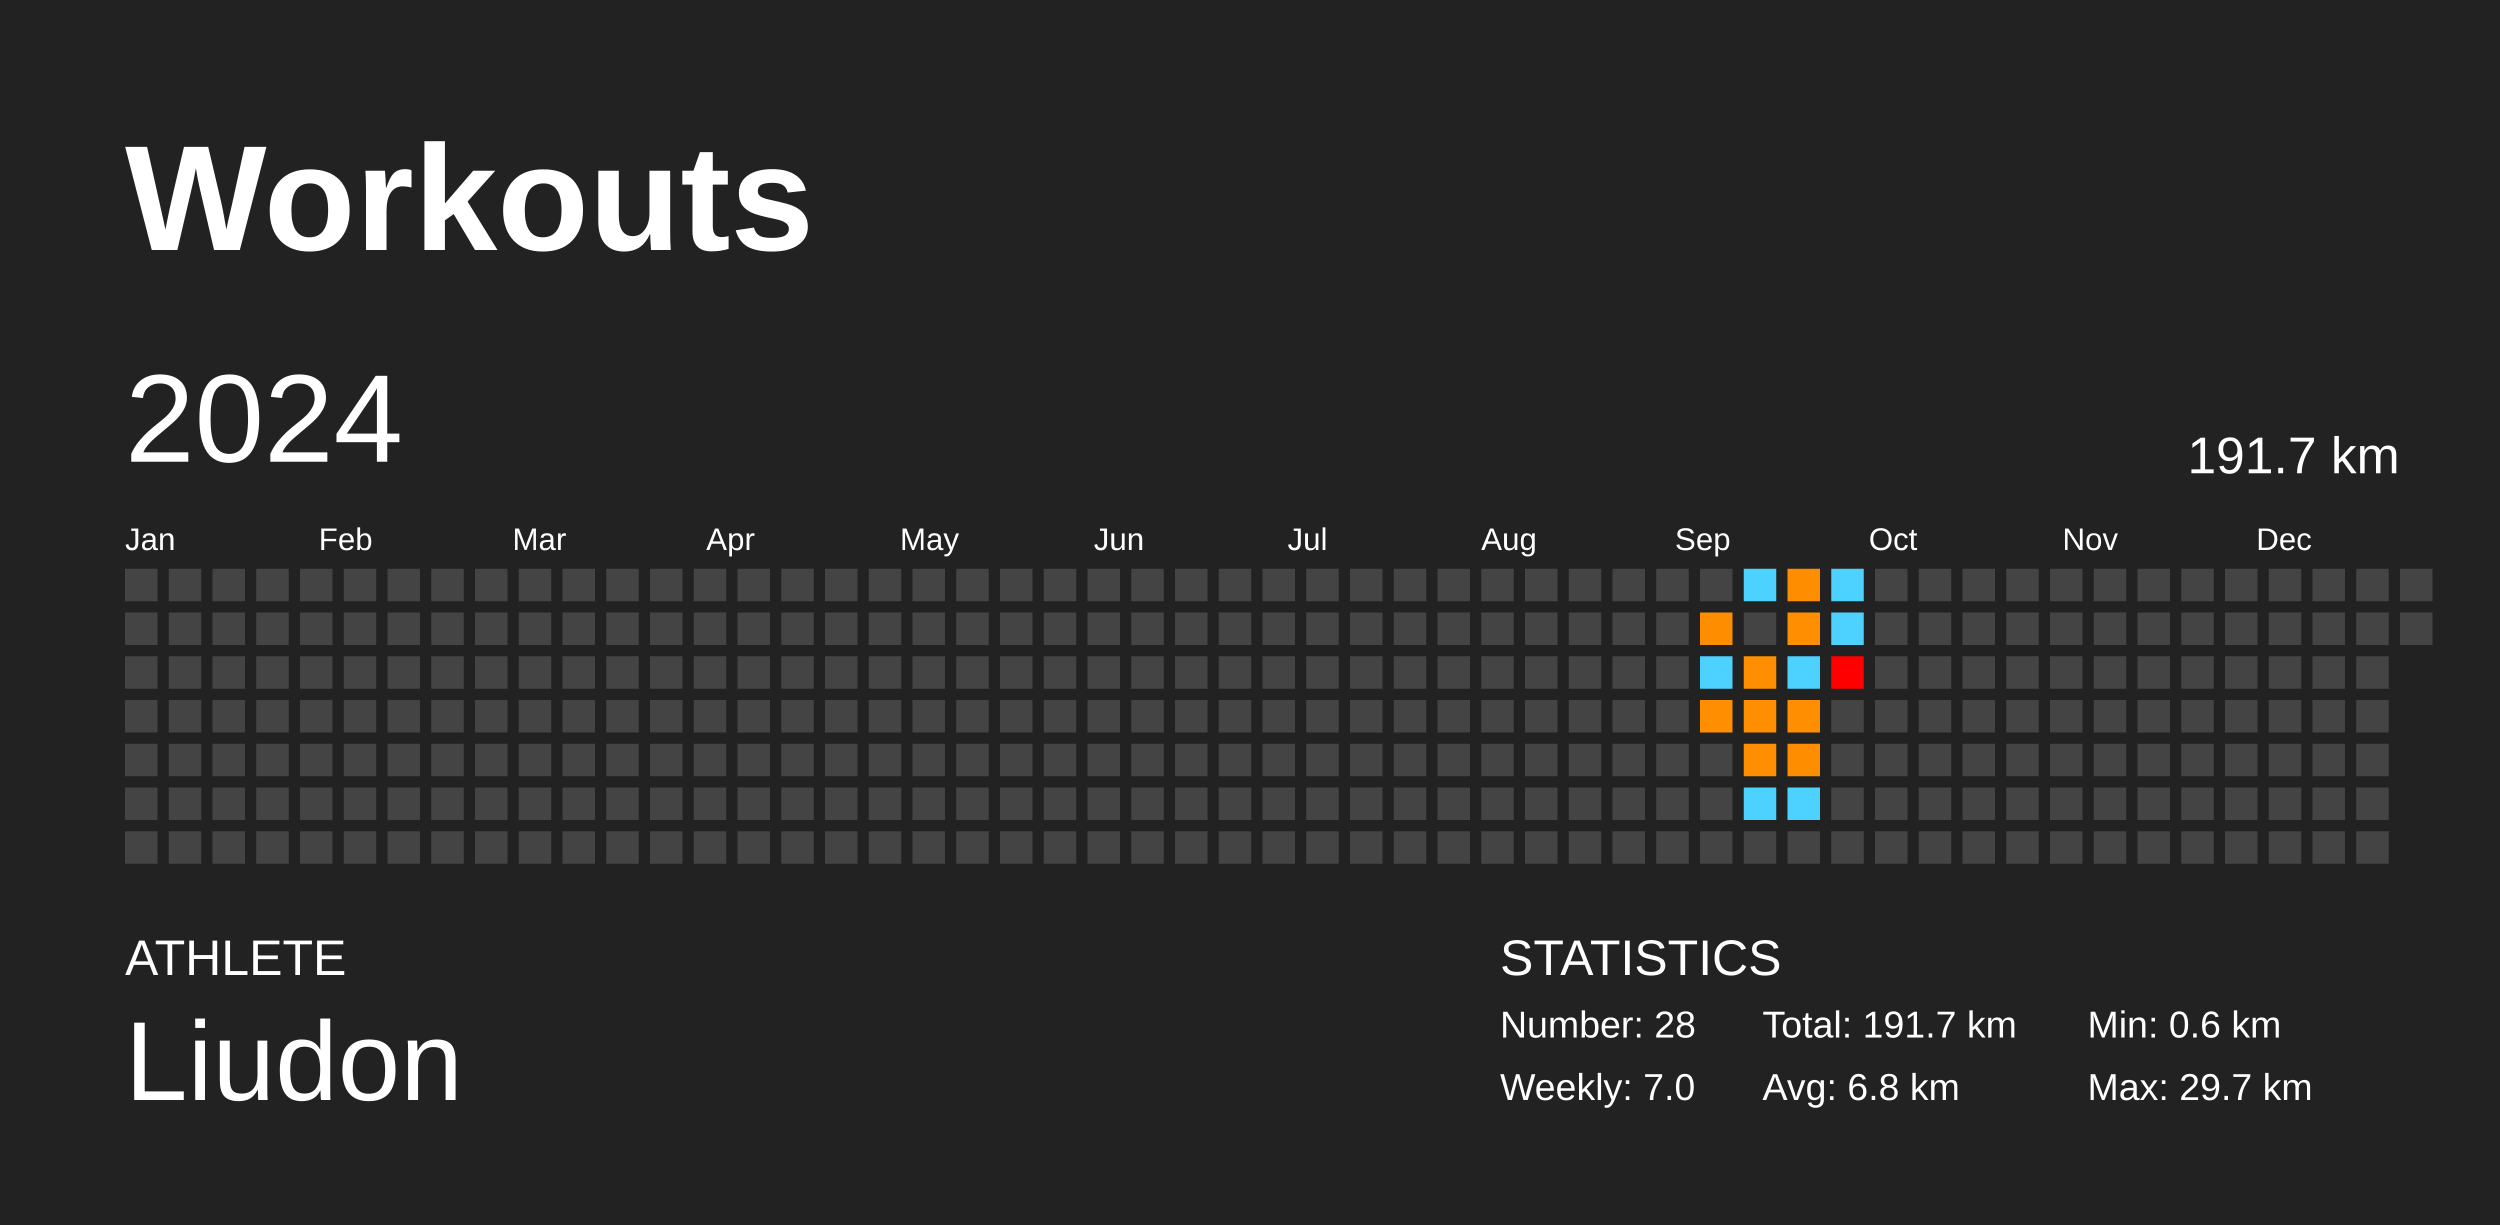
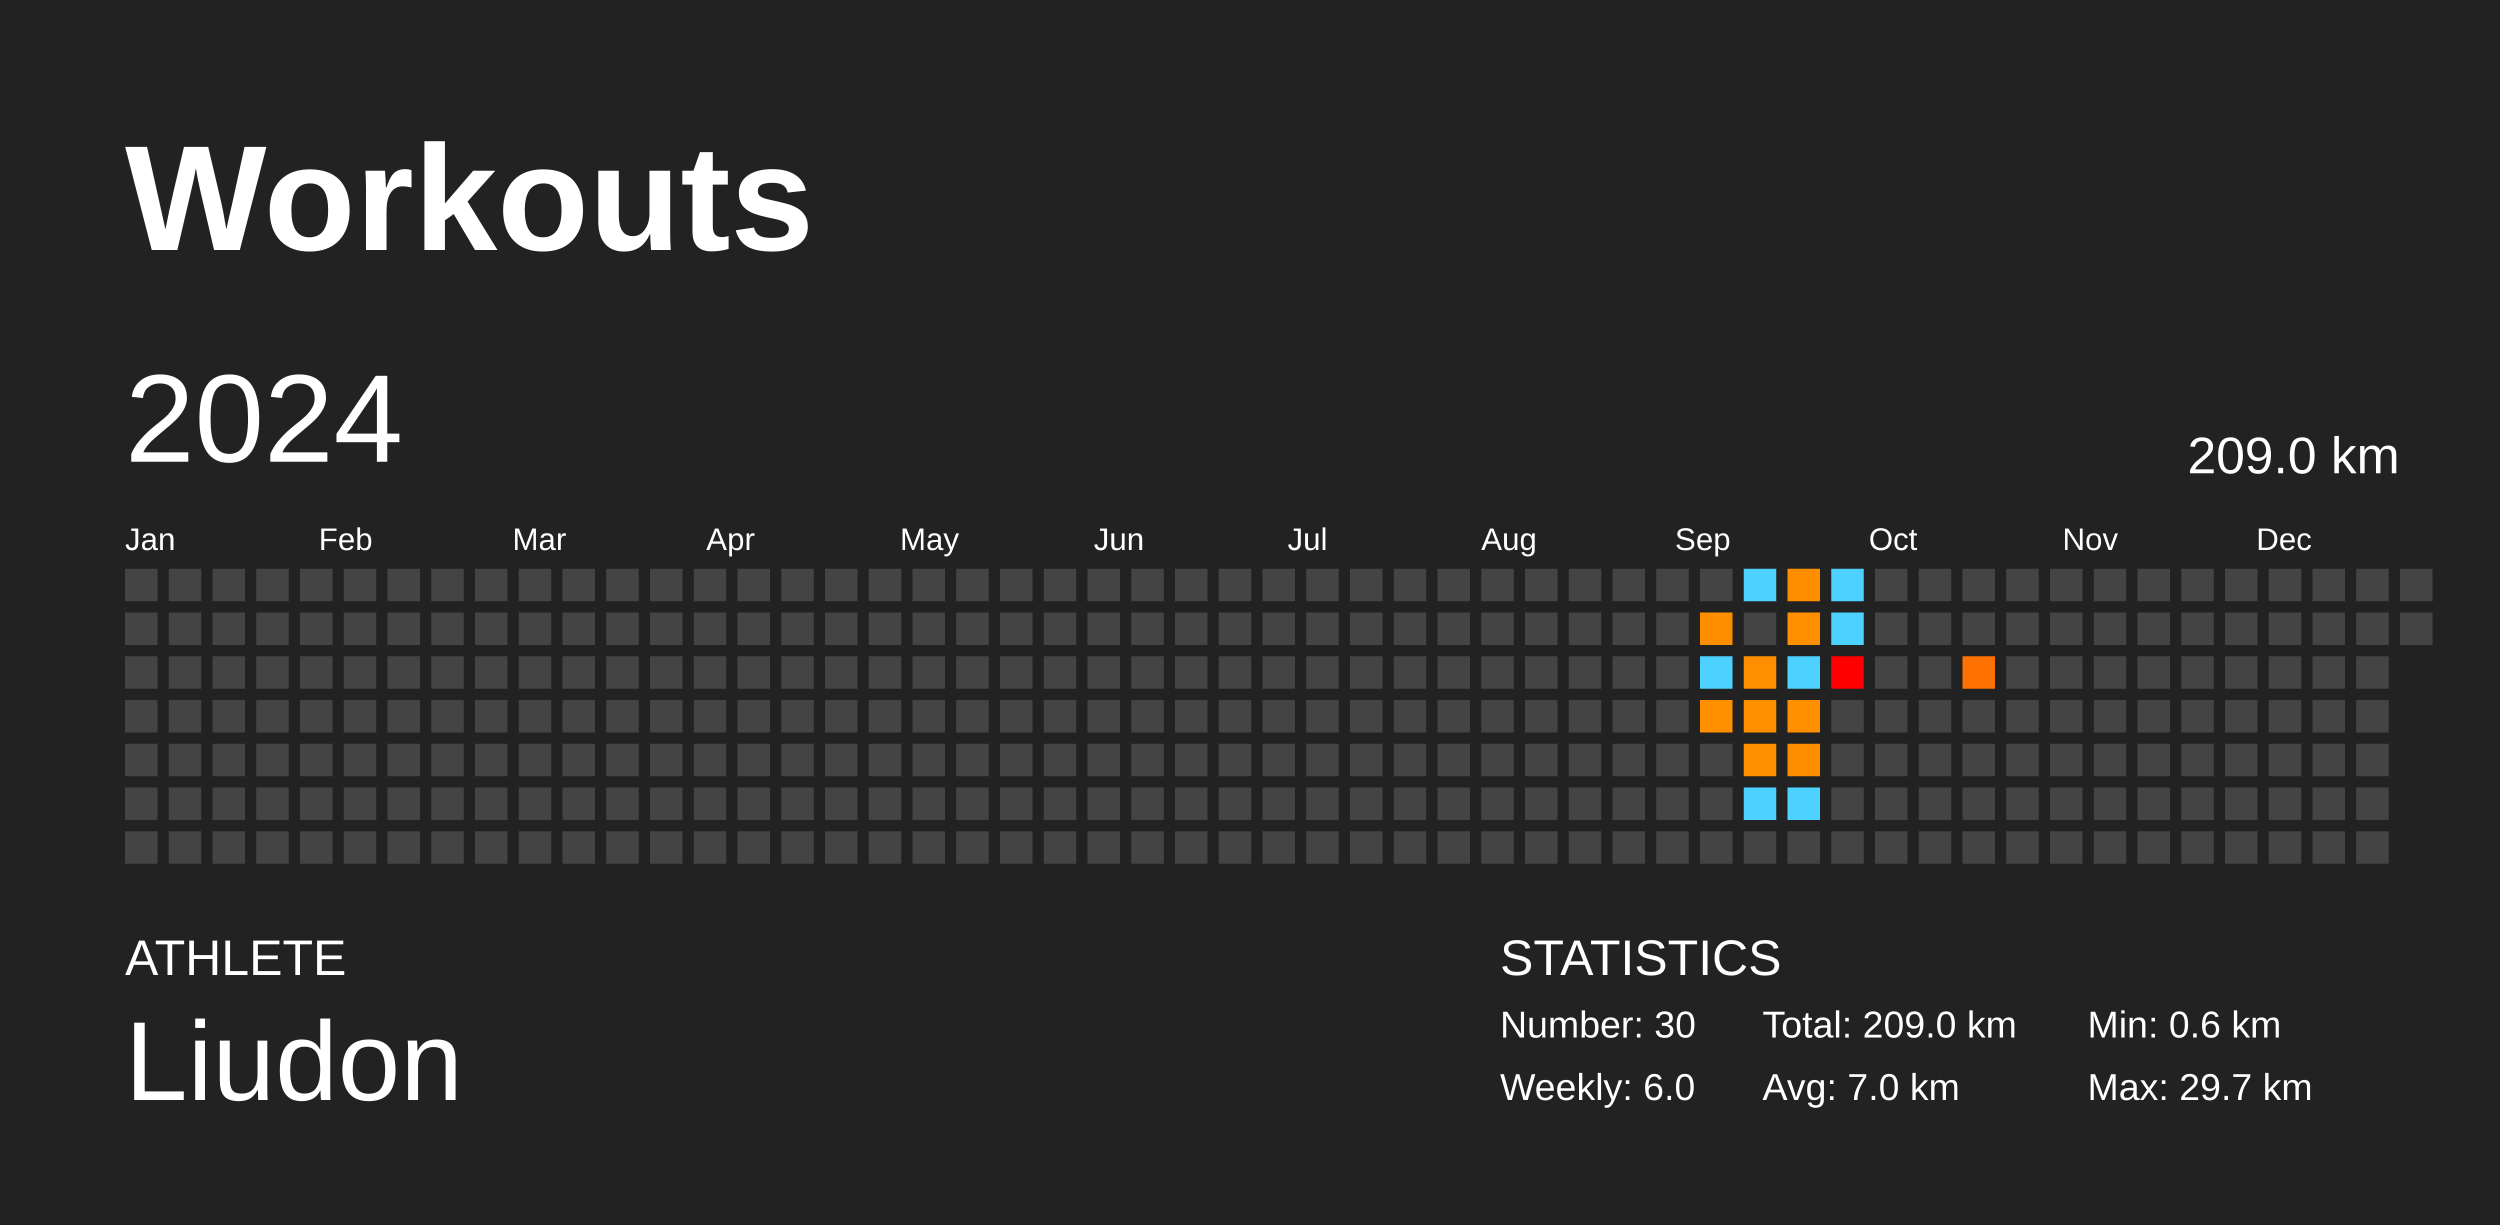
<svg xmlns="http://www.w3.org/2000/svg" baseProfile="full" height="98mm" version="1.1" viewBox="0,0,200,98" width="200mm">
  <defs />
  <rect fill="#222222" height="98" width="200" x="0" y="0" />
  <text fill="#FFFFFF" style="font-size:12px; font-family:Arial; font-weight:bold;" x="10" y="20">Workouts</text>
  <text fill="#FFFFFF" style="font-size:4px; font-family:Arial" x="10" y="78">ATHLETE</text>
  <text fill="#FFFFFF" style="font-size:9px; font-family:Arial" x="10" y="88">Liudon</text>
  <text fill="#FFFFFF" style="font-size:4px; font-family:Arial" x="120" y="78">STATISTICS</text>
-   <text fill="#FFFFFF" style="font-size:3px; font-family:Arial" x="120" y="83">Number: 28</text>
-   <text fill="#FFFFFF" style="font-size:3px; font-family:Arial" x="120" y="88">Weekly: 7.0</text>
-   <text fill="#FFFFFF" style="font-size:3px; font-family:Arial" x="141" y="83">Total: 191.7 km</text>
-   <text fill="#FFFFFF" style="font-size:3px; font-family:Arial" x="141" y="88">Avg: 6.8 km</text>
+   <text fill="#FFFFFF" style="font-size:3px; font-family:Arial" x="120" y="83">Number: 30</text>
+   <text fill="#FFFFFF" style="font-size:3px; font-family:Arial" x="120" y="88">Weekly: 6.0</text>
+   <text fill="#FFFFFF" style="font-size:3px; font-family:Arial" x="141" y="83">Total: 209.0 km</text>
+   <text fill="#FFFFFF" style="font-size:3px; font-family:Arial" x="141" y="88">Avg: 7.0 km</text>
  <text fill="#FFFFFF" style="font-size:3px; font-family:Arial" x="167" y="83">Min: 0.6 km</text>
  <text fill="#FFFFFF" style="font-size:3px; font-family:Arial" x="167" y="88">Max: 29.7 km</text>
  <text dominant-baseline="hanging" fill="#FFFFFF" style="font-size:10.0px; font-family:Arial;" x="10" y="30">2024</text>
-   <text dominant-baseline="hanging" fill="#FFFFFF" style="font-size:4.125px; font-family:Arial;" x="175" y="35">191.7 km</text>
+   <text dominant-baseline="hanging" fill="#FFFFFF" style="font-size:4.125px; font-family:Arial;" x="175" y="35">209.0 km</text>
  <text fill="#FFFFFF" style="font-size:2.5px; font-family:Arial" x="10.0" y="44">Jan</text>
  <text fill="#FFFFFF" style="font-size:2.5px; font-family:Arial" x="25.5" y="44">Feb</text>
  <text fill="#FFFFFF" style="font-size:2.5px; font-family:Arial" x="41.0" y="44">Mar</text>
  <text fill="#FFFFFF" style="font-size:2.5px; font-family:Arial" x="56.5" y="44">Apr</text>
  <text fill="#FFFFFF" style="font-size:2.5px; font-family:Arial" x="72.0" y="44">May</text>
  <text fill="#FFFFFF" style="font-size:2.5px; font-family:Arial" x="87.5" y="44">Jun</text>
  <text fill="#FFFFFF" style="font-size:2.5px; font-family:Arial" x="103.0" y="44">Jul</text>
  <text fill="#FFFFFF" style="font-size:2.5px; font-family:Arial" x="118.5" y="44">Aug</text>
  <text fill="#FFFFFF" style="font-size:2.5px; font-family:Arial" x="134.0" y="44">Sep</text>
  <text fill="#FFFFFF" style="font-size:2.5px; font-family:Arial" x="149.5" y="44">Oct</text>
  <text fill="#FFFFFF" style="font-size:2.5px; font-family:Arial" x="165.0" y="44">Nov</text>
  <text fill="#FFFFFF" style="font-size:2.5px; font-family:Arial" x="180.5" y="44">Dec</text>
  <rect fill="#444444" height="2.6" width="2.6" x="10.0" y="45.5" />
  <rect fill="#444444" height="2.6" width="2.6" x="10.0" y="49.0" />
  <rect fill="#444444" height="2.6" width="2.6" x="10.0" y="52.5" />
  <rect fill="#444444" height="2.6" width="2.6" x="10.0" y="56.0" />
  <rect fill="#444444" height="2.6" width="2.6" x="10.0" y="59.5" />
  <rect fill="#444444" height="2.6" width="2.6" x="10.0" y="63.0" />
  <rect fill="#444444" height="2.6" width="2.6" x="10.0" y="66.5" />
  <rect fill="#444444" height="2.6" width="2.6" x="13.5" y="45.5" />
  <rect fill="#444444" height="2.6" width="2.6" x="13.5" y="49.0" />
  <rect fill="#444444" height="2.6" width="2.6" x="13.5" y="52.5" />
  <rect fill="#444444" height="2.6" width="2.6" x="13.5" y="56.0" />
  <rect fill="#444444" height="2.6" width="2.6" x="13.5" y="59.5" />
  <rect fill="#444444" height="2.6" width="2.6" x="13.5" y="63.0" />
  <rect fill="#444444" height="2.6" width="2.6" x="13.5" y="66.5" />
  <rect fill="#444444" height="2.6" width="2.6" x="17.0" y="45.5" />
  <rect fill="#444444" height="2.6" width="2.6" x="17.0" y="49.0" />
  <rect fill="#444444" height="2.6" width="2.6" x="17.0" y="52.5" />
  <rect fill="#444444" height="2.6" width="2.6" x="17.0" y="56.0" />
  <rect fill="#444444" height="2.6" width="2.6" x="17.0" y="59.5" />
  <rect fill="#444444" height="2.6" width="2.6" x="17.0" y="63.0" />
  <rect fill="#444444" height="2.6" width="2.6" x="17.0" y="66.5" />
  <rect fill="#444444" height="2.6" width="2.6" x="20.5" y="45.5" />
  <rect fill="#444444" height="2.6" width="2.6" x="20.5" y="49.0" />
  <rect fill="#444444" height="2.6" width="2.6" x="20.5" y="52.5" />
  <rect fill="#444444" height="2.6" width="2.6" x="20.5" y="56.0" />
  <rect fill="#444444" height="2.6" width="2.6" x="20.5" y="59.5" />
  <rect fill="#444444" height="2.6" width="2.6" x="20.5" y="63.0" />
  <rect fill="#444444" height="2.6" width="2.6" x="20.5" y="66.5" />
  <rect fill="#444444" height="2.6" width="2.6" x="24.0" y="45.5" />
  <rect fill="#444444" height="2.6" width="2.6" x="24.0" y="49.0" />
  <rect fill="#444444" height="2.6" width="2.6" x="24.0" y="52.5" />
  <rect fill="#444444" height="2.6" width="2.6" x="24.0" y="56.0" />
  <rect fill="#444444" height="2.6" width="2.6" x="24.0" y="59.5" />
  <rect fill="#444444" height="2.6" width="2.6" x="24.0" y="63.0" />
  <rect fill="#444444" height="2.6" width="2.6" x="24.0" y="66.5" />
  <rect fill="#444444" height="2.6" width="2.6" x="27.5" y="45.5" />
  <rect fill="#444444" height="2.6" width="2.6" x="27.5" y="49.0" />
  <rect fill="#444444" height="2.6" width="2.6" x="27.5" y="52.5" />
  <rect fill="#444444" height="2.6" width="2.6" x="27.5" y="56.0" />
  <rect fill="#444444" height="2.6" width="2.6" x="27.5" y="59.5" />
  <rect fill="#444444" height="2.6" width="2.6" x="27.5" y="63.0" />
  <rect fill="#444444" height="2.6" width="2.6" x="27.5" y="66.5" />
  <rect fill="#444444" height="2.6" width="2.6" x="31.0" y="45.5" />
  <rect fill="#444444" height="2.6" width="2.6" x="31.0" y="49.0" />
  <rect fill="#444444" height="2.6" width="2.6" x="31.0" y="52.5" />
  <rect fill="#444444" height="2.6" width="2.6" x="31.0" y="56.0" />
  <rect fill="#444444" height="2.6" width="2.6" x="31.0" y="59.5" />
  <rect fill="#444444" height="2.6" width="2.6" x="31.0" y="63.0" />
  <rect fill="#444444" height="2.6" width="2.6" x="31.0" y="66.5" />
  <rect fill="#444444" height="2.6" width="2.6" x="34.5" y="45.5" />
  <rect fill="#444444" height="2.6" width="2.6" x="34.5" y="49.0" />
  <rect fill="#444444" height="2.6" width="2.6" x="34.5" y="52.5" />
  <rect fill="#444444" height="2.6" width="2.6" x="34.5" y="56.0" />
  <rect fill="#444444" height="2.6" width="2.6" x="34.5" y="59.5" />
  <rect fill="#444444" height="2.6" width="2.6" x="34.5" y="63.0" />
  <rect fill="#444444" height="2.6" width="2.6" x="34.5" y="66.5" />
  <rect fill="#444444" height="2.6" width="2.6" x="38.0" y="45.5" />
  <rect fill="#444444" height="2.6" width="2.6" x="38.0" y="49.0" />
  <rect fill="#444444" height="2.6" width="2.6" x="38.0" y="52.5" />
  <rect fill="#444444" height="2.6" width="2.6" x="38.0" y="56.0" />
  <rect fill="#444444" height="2.6" width="2.6" x="38.0" y="59.5" />
  <rect fill="#444444" height="2.6" width="2.6" x="38.0" y="63.0" />
  <rect fill="#444444" height="2.6" width="2.6" x="38.0" y="66.5" />
  <rect fill="#444444" height="2.6" width="2.6" x="41.5" y="45.5" />
  <rect fill="#444444" height="2.6" width="2.6" x="41.5" y="49.0" />
  <rect fill="#444444" height="2.6" width="2.6" x="41.5" y="52.5" />
  <rect fill="#444444" height="2.6" width="2.6" x="41.5" y="56.0" />
  <rect fill="#444444" height="2.6" width="2.6" x="41.5" y="59.5" />
  <rect fill="#444444" height="2.6" width="2.6" x="41.5" y="63.0" />
  <rect fill="#444444" height="2.6" width="2.6" x="41.5" y="66.5" />
  <rect fill="#444444" height="2.6" width="2.6" x="45.0" y="45.5" />
  <rect fill="#444444" height="2.6" width="2.6" x="45.0" y="49.0" />
  <rect fill="#444444" height="2.6" width="2.6" x="45.0" y="52.5" />
  <rect fill="#444444" height="2.6" width="2.6" x="45.0" y="56.0" />
  <rect fill="#444444" height="2.6" width="2.6" x="45.0" y="59.5" />
  <rect fill="#444444" height="2.6" width="2.6" x="45.0" y="63.0" />
  <rect fill="#444444" height="2.6" width="2.6" x="45.0" y="66.5" />
  <rect fill="#444444" height="2.6" width="2.6" x="48.5" y="45.5" />
  <rect fill="#444444" height="2.6" width="2.6" x="48.5" y="49.0" />
  <rect fill="#444444" height="2.6" width="2.6" x="48.5" y="52.5" />
  <rect fill="#444444" height="2.6" width="2.6" x="48.5" y="56.0" />
  <rect fill="#444444" height="2.6" width="2.6" x="48.5" y="59.5" />
  <rect fill="#444444" height="2.6" width="2.6" x="48.5" y="63.0" />
  <rect fill="#444444" height="2.6" width="2.6" x="48.5" y="66.5" />
  <rect fill="#444444" height="2.6" width="2.6" x="52.0" y="45.5" />
  <rect fill="#444444" height="2.6" width="2.6" x="52.0" y="49.0" />
  <rect fill="#444444" height="2.6" width="2.6" x="52.0" y="52.5" />
  <rect fill="#444444" height="2.6" width="2.6" x="52.0" y="56.0" />
  <rect fill="#444444" height="2.6" width="2.6" x="52.0" y="59.5" />
  <rect fill="#444444" height="2.6" width="2.6" x="52.0" y="63.0" />
  <rect fill="#444444" height="2.6" width="2.6" x="52.0" y="66.5" />
  <rect fill="#444444" height="2.6" width="2.6" x="55.5" y="45.5" />
  <rect fill="#444444" height="2.6" width="2.6" x="55.5" y="49.0" />
  <rect fill="#444444" height="2.6" width="2.6" x="55.5" y="52.5" />
  <rect fill="#444444" height="2.6" width="2.6" x="55.5" y="56.0" />
  <rect fill="#444444" height="2.6" width="2.6" x="55.5" y="59.5" />
  <rect fill="#444444" height="2.6" width="2.6" x="55.5" y="63.0" />
  <rect fill="#444444" height="2.6" width="2.6" x="55.5" y="66.5" />
  <rect fill="#444444" height="2.6" width="2.6" x="59.0" y="45.5" />
  <rect fill="#444444" height="2.6" width="2.6" x="59.0" y="49.0" />
  <rect fill="#444444" height="2.6" width="2.6" x="59.0" y="52.5" />
  <rect fill="#444444" height="2.6" width="2.6" x="59.0" y="56.0" />
  <rect fill="#444444" height="2.6" width="2.6" x="59.0" y="59.5" />
  <rect fill="#444444" height="2.6" width="2.6" x="59.0" y="63.0" />
  <rect fill="#444444" height="2.6" width="2.6" x="59.0" y="66.5" />
  <rect fill="#444444" height="2.6" width="2.6" x="62.5" y="45.5" />
  <rect fill="#444444" height="2.6" width="2.6" x="62.5" y="49.0" />
  <rect fill="#444444" height="2.6" width="2.6" x="62.5" y="52.5" />
  <rect fill="#444444" height="2.6" width="2.6" x="62.5" y="56.0" />
  <rect fill="#444444" height="2.6" width="2.6" x="62.5" y="59.5" />
  <rect fill="#444444" height="2.6" width="2.6" x="62.5" y="63.0" />
  <rect fill="#444444" height="2.6" width="2.6" x="62.5" y="66.5" />
  <rect fill="#444444" height="2.6" width="2.6" x="66.0" y="45.5" />
  <rect fill="#444444" height="2.6" width="2.6" x="66.0" y="49.0" />
  <rect fill="#444444" height="2.6" width="2.6" x="66.0" y="52.5" />
  <rect fill="#444444" height="2.6" width="2.6" x="66.0" y="56.0" />
  <rect fill="#444444" height="2.6" width="2.6" x="66.0" y="59.5" />
  <rect fill="#444444" height="2.6" width="2.6" x="66.0" y="63.0" />
  <rect fill="#444444" height="2.6" width="2.6" x="66.0" y="66.5" />
  <rect fill="#444444" height="2.6" width="2.6" x="69.5" y="45.5" />
  <rect fill="#444444" height="2.6" width="2.6" x="69.5" y="49.0" />
  <rect fill="#444444" height="2.6" width="2.6" x="69.5" y="52.5" />
  <rect fill="#444444" height="2.6" width="2.6" x="69.5" y="56.0" />
  <rect fill="#444444" height="2.6" width="2.6" x="69.5" y="59.5" />
  <rect fill="#444444" height="2.6" width="2.6" x="69.5" y="63.0" />
  <rect fill="#444444" height="2.6" width="2.6" x="69.5" y="66.5" />
  <rect fill="#444444" height="2.6" width="2.6" x="73.0" y="45.5" />
  <rect fill="#444444" height="2.6" width="2.6" x="73.0" y="49.0" />
  <rect fill="#444444" height="2.6" width="2.6" x="73.0" y="52.5" />
  <rect fill="#444444" height="2.6" width="2.6" x="73.0" y="56.0" />
  <rect fill="#444444" height="2.6" width="2.6" x="73.0" y="59.5" />
  <rect fill="#444444" height="2.6" width="2.6" x="73.0" y="63.0" />
  <rect fill="#444444" height="2.6" width="2.6" x="73.0" y="66.5" />
  <rect fill="#444444" height="2.6" width="2.6" x="76.5" y="45.5" />
  <rect fill="#444444" height="2.6" width="2.6" x="76.5" y="49.0" />
  <rect fill="#444444" height="2.6" width="2.6" x="76.5" y="52.5" />
  <rect fill="#444444" height="2.6" width="2.6" x="76.5" y="56.0" />
  <rect fill="#444444" height="2.6" width="2.6" x="76.5" y="59.5" />
  <rect fill="#444444" height="2.6" width="2.6" x="76.5" y="63.0" />
  <rect fill="#444444" height="2.6" width="2.6" x="76.5" y="66.5" />
  <rect fill="#444444" height="2.6" width="2.6" x="80.0" y="45.5" />
  <rect fill="#444444" height="2.6" width="2.6" x="80.0" y="49.0" />
  <rect fill="#444444" height="2.6" width="2.6" x="80.0" y="52.5" />
  <rect fill="#444444" height="2.6" width="2.6" x="80.0" y="56.0" />
  <rect fill="#444444" height="2.6" width="2.6" x="80.0" y="59.5" />
  <rect fill="#444444" height="2.6" width="2.6" x="80.0" y="63.0" />
  <rect fill="#444444" height="2.6" width="2.6" x="80.0" y="66.5" />
  <rect fill="#444444" height="2.6" width="2.6" x="83.5" y="45.5" />
  <rect fill="#444444" height="2.6" width="2.6" x="83.5" y="49.0" />
  <rect fill="#444444" height="2.6" width="2.6" x="83.5" y="52.5" />
  <rect fill="#444444" height="2.6" width="2.6" x="83.5" y="56.0" />
  <rect fill="#444444" height="2.6" width="2.6" x="83.5" y="59.5" />
  <rect fill="#444444" height="2.6" width="2.6" x="83.5" y="63.0" />
  <rect fill="#444444" height="2.6" width="2.6" x="83.5" y="66.5" />
  <rect fill="#444444" height="2.6" width="2.6" x="87.0" y="45.5" />
  <rect fill="#444444" height="2.6" width="2.6" x="87.0" y="49.0" />
  <rect fill="#444444" height="2.6" width="2.6" x="87.0" y="52.5" />
  <rect fill="#444444" height="2.6" width="2.6" x="87.0" y="56.0" />
  <rect fill="#444444" height="2.6" width="2.6" x="87.0" y="59.5" />
  <rect fill="#444444" height="2.6" width="2.6" x="87.0" y="63.0" />
  <rect fill="#444444" height="2.6" width="2.6" x="87.0" y="66.5" />
  <rect fill="#444444" height="2.6" width="2.6" x="90.5" y="45.5" />
  <rect fill="#444444" height="2.6" width="2.6" x="90.5" y="49.0" />
  <rect fill="#444444" height="2.6" width="2.6" x="90.5" y="52.5" />
  <rect fill="#444444" height="2.6" width="2.6" x="90.5" y="56.0" />
  <rect fill="#444444" height="2.6" width="2.6" x="90.5" y="59.5" />
  <rect fill="#444444" height="2.6" width="2.6" x="90.5" y="63.0" />
  <rect fill="#444444" height="2.6" width="2.6" x="90.5" y="66.5" />
  <rect fill="#444444" height="2.6" width="2.6" x="94.0" y="45.5" />
  <rect fill="#444444" height="2.6" width="2.6" x="94.0" y="49.0" />
  <rect fill="#444444" height="2.6" width="2.6" x="94.0" y="52.5" />
  <rect fill="#444444" height="2.6" width="2.6" x="94.0" y="56.0" />
  <rect fill="#444444" height="2.6" width="2.6" x="94.0" y="59.5" />
  <rect fill="#444444" height="2.6" width="2.6" x="94.0" y="63.0" />
  <rect fill="#444444" height="2.6" width="2.6" x="94.0" y="66.5" />
  <rect fill="#444444" height="2.6" width="2.6" x="97.5" y="45.5" />
  <rect fill="#444444" height="2.6" width="2.6" x="97.5" y="49.0" />
  <rect fill="#444444" height="2.6" width="2.6" x="97.5" y="52.5" />
  <rect fill="#444444" height="2.6" width="2.6" x="97.5" y="56.0" />
  <rect fill="#444444" height="2.6" width="2.6" x="97.5" y="59.5" />
  <rect fill="#444444" height="2.6" width="2.6" x="97.5" y="63.0" />
  <rect fill="#444444" height="2.6" width="2.6" x="97.5" y="66.5" />
  <rect fill="#444444" height="2.6" width="2.6" x="101.0" y="45.5" />
  <rect fill="#444444" height="2.6" width="2.6" x="101.0" y="49.0" />
  <rect fill="#444444" height="2.6" width="2.6" x="101.0" y="52.5" />
  <rect fill="#444444" height="2.6" width="2.6" x="101.0" y="56.0" />
  <rect fill="#444444" height="2.6" width="2.6" x="101.0" y="59.5" />
  <rect fill="#444444" height="2.6" width="2.6" x="101.0" y="63.0" />
  <rect fill="#444444" height="2.6" width="2.6" x="101.0" y="66.5" />
  <rect fill="#444444" height="2.6" width="2.6" x="104.5" y="45.5" />
  <rect fill="#444444" height="2.6" width="2.6" x="104.5" y="49.0" />
  <rect fill="#444444" height="2.6" width="2.6" x="104.5" y="52.5" />
  <rect fill="#444444" height="2.6" width="2.6" x="104.5" y="56.0" />
  <rect fill="#444444" height="2.6" width="2.6" x="104.5" y="59.5" />
  <rect fill="#444444" height="2.6" width="2.6" x="104.5" y="63.0" />
  <rect fill="#444444" height="2.6" width="2.6" x="104.5" y="66.5" />
  <rect fill="#444444" height="2.6" width="2.6" x="108.0" y="45.5" />
  <rect fill="#444444" height="2.6" width="2.6" x="108.0" y="49.0" />
  <rect fill="#444444" height="2.6" width="2.6" x="108.0" y="52.5" />
  <rect fill="#444444" height="2.6" width="2.6" x="108.0" y="56.0" />
  <rect fill="#444444" height="2.6" width="2.6" x="108.0" y="59.5" />
  <rect fill="#444444" height="2.6" width="2.6" x="108.0" y="63.0" />
  <rect fill="#444444" height="2.6" width="2.6" x="108.0" y="66.5" />
  <rect fill="#444444" height="2.6" width="2.6" x="111.5" y="45.5" />
  <rect fill="#444444" height="2.6" width="2.6" x="111.5" y="49.0" />
  <rect fill="#444444" height="2.6" width="2.6" x="111.5" y="52.5" />
  <rect fill="#444444" height="2.6" width="2.6" x="111.5" y="56.0" />
  <rect fill="#444444" height="2.6" width="2.6" x="111.5" y="59.5" />
  <rect fill="#444444" height="2.6" width="2.6" x="111.5" y="63.0" />
  <rect fill="#444444" height="2.6" width="2.6" x="111.5" y="66.5" />
  <rect fill="#444444" height="2.6" width="2.6" x="115.0" y="45.5" />
  <rect fill="#444444" height="2.6" width="2.6" x="115.0" y="49.0" />
  <rect fill="#444444" height="2.6" width="2.6" x="115.0" y="52.5" />
  <rect fill="#444444" height="2.6" width="2.6" x="115.0" y="56.0" />
  <rect fill="#444444" height="2.6" width="2.6" x="115.0" y="59.5" />
  <rect fill="#444444" height="2.6" width="2.6" x="115.0" y="63.0" />
  <rect fill="#444444" height="2.6" width="2.6" x="115.0" y="66.5" />
  <rect fill="#444444" height="2.6" width="2.6" x="118.5" y="45.5" />
  <rect fill="#444444" height="2.6" width="2.6" x="118.5" y="49.0" />
  <rect fill="#444444" height="2.6" width="2.6" x="118.5" y="52.5" />
  <rect fill="#444444" height="2.6" width="2.6" x="118.5" y="56.0" />
  <rect fill="#444444" height="2.6" width="2.6" x="118.5" y="59.5" />
  <rect fill="#444444" height="2.6" width="2.6" x="118.5" y="63.0" />
  <rect fill="#444444" height="2.6" width="2.6" x="118.5" y="66.5" />
  <rect fill="#444444" height="2.6" width="2.6" x="122.0" y="45.5" />
  <rect fill="#444444" height="2.6" width="2.6" x="122.0" y="49.0" />
  <rect fill="#444444" height="2.6" width="2.6" x="122.0" y="52.5" />
  <rect fill="#444444" height="2.6" width="2.6" x="122.0" y="56.0" />
  <rect fill="#444444" height="2.6" width="2.6" x="122.0" y="59.5" />
  <rect fill="#444444" height="2.6" width="2.6" x="122.0" y="63.0" />
  <rect fill="#444444" height="2.6" width="2.6" x="122.0" y="66.5" />
  <rect fill="#444444" height="2.6" width="2.6" x="125.5" y="45.5" />
  <rect fill="#444444" height="2.6" width="2.6" x="125.5" y="49.0" />
  <rect fill="#444444" height="2.6" width="2.6" x="125.5" y="52.5" />
  <rect fill="#444444" height="2.6" width="2.6" x="125.5" y="56.0" />
  <rect fill="#444444" height="2.6" width="2.6" x="125.5" y="59.5" />
  <rect fill="#444444" height="2.6" width="2.6" x="125.5" y="63.0" />
  <rect fill="#444444" height="2.6" width="2.6" x="125.5" y="66.5" />
  <rect fill="#444444" height="2.6" width="2.6" x="129.0" y="45.5" />
  <rect fill="#444444" height="2.6" width="2.6" x="129.0" y="49.0" />
  <rect fill="#444444" height="2.6" width="2.6" x="129.0" y="52.5" />
  <rect fill="#444444" height="2.6" width="2.6" x="129.0" y="56.0" />
  <rect fill="#444444" height="2.6" width="2.6" x="129.0" y="59.5" />
  <rect fill="#444444" height="2.6" width="2.6" x="129.0" y="63.0" />
  <rect fill="#444444" height="2.6" width="2.6" x="129.0" y="66.5" />
  <rect fill="#444444" height="2.6" width="2.6" x="132.5" y="45.5" />
  <rect fill="#444444" height="2.6" width="2.6" x="132.5" y="49.0" />
  <rect fill="#444444" height="2.6" width="2.6" x="132.5" y="52.5" />
  <rect fill="#444444" height="2.6" width="2.6" x="132.5" y="56.0" />
  <rect fill="#444444" height="2.6" width="2.6" x="132.5" y="59.5" />
  <rect fill="#444444" height="2.6" width="2.6" x="132.5" y="63.0" />
  <rect fill="#444444" height="2.6" width="2.6" x="132.5" y="66.5" />
  <rect fill="#444444" height="2.6" width="2.6" x="136.0" y="45.5" />
  <rect fill="#ff8d00" height="2.6" width="2.6" x="136.0" y="49.0" />
  <rect fill="#4dd2ff" height="2.6" width="2.6" x="136.0" y="52.5" />
  <rect fill="#ff8e00" height="2.6" width="2.6" x="136.0" y="56.0" />
  <rect fill="#444444" height="2.6" width="2.6" x="136.0" y="59.5" />
  <rect fill="#444444" height="2.6" width="2.6" x="136.0" y="63.0" />
  <rect fill="#444444" height="2.6" width="2.6" x="136.0" y="66.5" />
  <rect fill="#4dd2ff" height="2.6" width="2.6" x="139.5" y="45.5" />
  <rect fill="#444444" height="2.6" width="2.6" x="139.5" y="49.0" />
  <rect fill="#ff8e00" height="2.6" width="2.6" x="139.5" y="52.5" />
  <rect fill="#ff8e00" height="2.6" width="2.6" x="139.5" y="56.0" />
  <rect fill="#ff8e00" height="2.6" width="2.6" x="139.5" y="59.5" />
  <rect fill="#4dd2ff" height="2.6" width="2.6" x="139.5" y="63.0" />
  <rect fill="#444444" height="2.6" width="2.6" x="139.5" y="66.5" />
  <rect fill="#ff8d00" height="2.6" width="2.6" x="143.0" y="45.5" />
  <rect fill="#ff8e00" height="2.6" width="2.6" x="143.0" y="49.0" />
  <rect fill="#4dd2ff" height="2.6" width="2.6" x="143.0" y="52.5" />
  <rect fill="#ff8f00" height="2.6" width="2.6" x="143.0" y="56.0" />
  <rect fill="#ff8d00" height="2.6" width="2.6" x="143.0" y="59.5" />
  <rect fill="#4dd2ff" height="2.6" width="2.6" x="143.0" y="63.0" />
  <rect fill="#444444" height="2.6" width="2.6" x="143.0" y="66.5" />
  <rect fill="#4dd2ff" height="2.6" width="2.6" x="146.5" y="45.5" />
  <rect fill="#4dd2ff" height="2.6" width="2.6" x="146.5" y="49.0" />
  <rect fill="red" height="2.6" width="2.6" x="146.5" y="52.5" />
  <rect fill="#444444" height="2.6" width="2.6" x="146.5" y="56.0" />
  <rect fill="#444444" height="2.6" width="2.6" x="146.5" y="59.5" />
  <rect fill="#444444" height="2.6" width="2.6" x="146.5" y="63.0" />
  <rect fill="#444444" height="2.6" width="2.6" x="146.5" y="66.5" />
  <rect fill="#444444" height="2.6" width="2.6" x="150.0" y="45.5" />
  <rect fill="#444444" height="2.6" width="2.6" x="150.0" y="49.0" />
  <rect fill="#444444" height="2.6" width="2.6" x="150.0" y="52.5" />
  <rect fill="#444444" height="2.6" width="2.6" x="150.0" y="56.0" />
  <rect fill="#444444" height="2.6" width="2.6" x="150.0" y="59.5" />
  <rect fill="#444444" height="2.6" width="2.6" x="150.0" y="63.0" />
  <rect fill="#444444" height="2.6" width="2.6" x="150.0" y="66.5" />
  <rect fill="#444444" height="2.6" width="2.6" x="153.5" y="45.5" />
  <rect fill="#444444" height="2.6" width="2.6" x="153.5" y="49.0" />
  <rect fill="#444444" height="2.6" width="2.6" x="153.5" y="52.5" />
  <rect fill="#444444" height="2.6" width="2.6" x="153.5" y="56.0" />
  <rect fill="#444444" height="2.6" width="2.6" x="153.5" y="59.5" />
  <rect fill="#444444" height="2.6" width="2.6" x="153.5" y="63.0" />
  <rect fill="#444444" height="2.6" width="2.6" x="153.5" y="66.5" />
  <rect fill="#444444" height="2.6" width="2.6" x="157.0" y="45.5" />
  <rect fill="#444444" height="2.6" width="2.6" x="157.0" y="49.0" />
-   <rect fill="#444444" height="2.6" width="2.6" x="157.0" y="52.5" />
+   <rect fill="#ff7100" height="2.6" width="2.6" x="157.0" y="52.5" />
  <rect fill="#444444" height="2.6" width="2.6" x="157.0" y="56.0" />
  <rect fill="#444444" height="2.6" width="2.6" x="157.0" y="59.5" />
  <rect fill="#444444" height="2.6" width="2.6" x="157.0" y="63.0" />
  <rect fill="#444444" height="2.6" width="2.6" x="157.0" y="66.5" />
  <rect fill="#444444" height="2.6" width="2.6" x="160.5" y="45.5" />
  <rect fill="#444444" height="2.6" width="2.6" x="160.5" y="49.0" />
  <rect fill="#444444" height="2.6" width="2.6" x="160.5" y="52.5" />
  <rect fill="#444444" height="2.6" width="2.6" x="160.5" y="56.0" />
  <rect fill="#444444" height="2.6" width="2.6" x="160.5" y="59.5" />
  <rect fill="#444444" height="2.6" width="2.6" x="160.5" y="63.0" />
  <rect fill="#444444" height="2.6" width="2.6" x="160.5" y="66.5" />
  <rect fill="#444444" height="2.6" width="2.6" x="164.0" y="45.5" />
  <rect fill="#444444" height="2.6" width="2.6" x="164.0" y="49.0" />
  <rect fill="#444444" height="2.6" width="2.6" x="164.0" y="52.5" />
  <rect fill="#444444" height="2.6" width="2.6" x="164.0" y="56.0" />
  <rect fill="#444444" height="2.6" width="2.6" x="164.0" y="59.5" />
  <rect fill="#444444" height="2.6" width="2.6" x="164.0" y="63.0" />
  <rect fill="#444444" height="2.6" width="2.6" x="164.0" y="66.5" />
  <rect fill="#444444" height="2.6" width="2.6" x="167.5" y="45.5" />
  <rect fill="#444444" height="2.6" width="2.6" x="167.5" y="49.0" />
  <rect fill="#444444" height="2.6" width="2.6" x="167.5" y="52.5" />
  <rect fill="#444444" height="2.6" width="2.6" x="167.5" y="56.0" />
  <rect fill="#444444" height="2.6" width="2.6" x="167.5" y="59.5" />
  <rect fill="#444444" height="2.6" width="2.6" x="167.5" y="63.0" />
  <rect fill="#444444" height="2.6" width="2.6" x="167.5" y="66.5" />
  <rect fill="#444444" height="2.6" width="2.6" x="171.0" y="45.5" />
  <rect fill="#444444" height="2.6" width="2.6" x="171.0" y="49.0" />
  <rect fill="#444444" height="2.6" width="2.6" x="171.0" y="52.5" />
  <rect fill="#444444" height="2.6" width="2.6" x="171.0" y="56.0" />
  <rect fill="#444444" height="2.6" width="2.6" x="171.0" y="59.5" />
  <rect fill="#444444" height="2.6" width="2.6" x="171.0" y="63.0" />
  <rect fill="#444444" height="2.6" width="2.6" x="171.0" y="66.5" />
  <rect fill="#444444" height="2.6" width="2.6" x="174.5" y="45.5" />
  <rect fill="#444444" height="2.6" width="2.6" x="174.5" y="49.0" />
  <rect fill="#444444" height="2.6" width="2.6" x="174.5" y="52.5" />
  <rect fill="#444444" height="2.6" width="2.6" x="174.5" y="56.0" />
  <rect fill="#444444" height="2.6" width="2.6" x="174.5" y="59.5" />
  <rect fill="#444444" height="2.6" width="2.6" x="174.5" y="63.0" />
  <rect fill="#444444" height="2.6" width="2.6" x="174.5" y="66.5" />
  <rect fill="#444444" height="2.6" width="2.6" x="178.0" y="45.5" />
  <rect fill="#444444" height="2.6" width="2.6" x="178.0" y="49.0" />
  <rect fill="#444444" height="2.6" width="2.6" x="178.0" y="52.5" />
  <rect fill="#444444" height="2.6" width="2.6" x="178.0" y="56.0" />
  <rect fill="#444444" height="2.6" width="2.6" x="178.0" y="59.5" />
  <rect fill="#444444" height="2.6" width="2.6" x="178.0" y="63.0" />
  <rect fill="#444444" height="2.6" width="2.6" x="178.0" y="66.5" />
  <rect fill="#444444" height="2.6" width="2.6" x="181.5" y="45.5" />
  <rect fill="#444444" height="2.6" width="2.6" x="181.5" y="49.0" />
  <rect fill="#444444" height="2.6" width="2.6" x="181.5" y="52.5" />
  <rect fill="#444444" height="2.6" width="2.6" x="181.5" y="56.0" />
  <rect fill="#444444" height="2.6" width="2.6" x="181.5" y="59.5" />
  <rect fill="#444444" height="2.6" width="2.6" x="181.5" y="63.0" />
  <rect fill="#444444" height="2.6" width="2.6" x="181.5" y="66.5" />
  <rect fill="#444444" height="2.6" width="2.6" x="185.0" y="45.5" />
  <rect fill="#444444" height="2.6" width="2.6" x="185.0" y="49.0" />
  <rect fill="#444444" height="2.6" width="2.6" x="185.0" y="52.5" />
  <rect fill="#444444" height="2.6" width="2.6" x="185.0" y="56.0" />
  <rect fill="#444444" height="2.6" width="2.6" x="185.0" y="59.5" />
  <rect fill="#444444" height="2.6" width="2.6" x="185.0" y="63.0" />
  <rect fill="#444444" height="2.6" width="2.6" x="185.0" y="66.5" />
  <rect fill="#444444" height="2.6" width="2.6" x="188.5" y="45.5" />
  <rect fill="#444444" height="2.6" width="2.6" x="188.5" y="49.0" />
  <rect fill="#444444" height="2.6" width="2.6" x="188.5" y="52.5" />
  <rect fill="#444444" height="2.6" width="2.6" x="188.5" y="56.0" />
  <rect fill="#444444" height="2.6" width="2.6" x="188.5" y="59.5" />
  <rect fill="#444444" height="2.6" width="2.6" x="188.5" y="63.0" />
  <rect fill="#444444" height="2.6" width="2.6" x="188.5" y="66.5" />
  <rect fill="#444444" height="2.6" width="2.6" x="192.0" y="45.5" />
  <rect fill="#444444" height="2.6" width="2.6" x="192.0" y="49.0" />
</svg>
